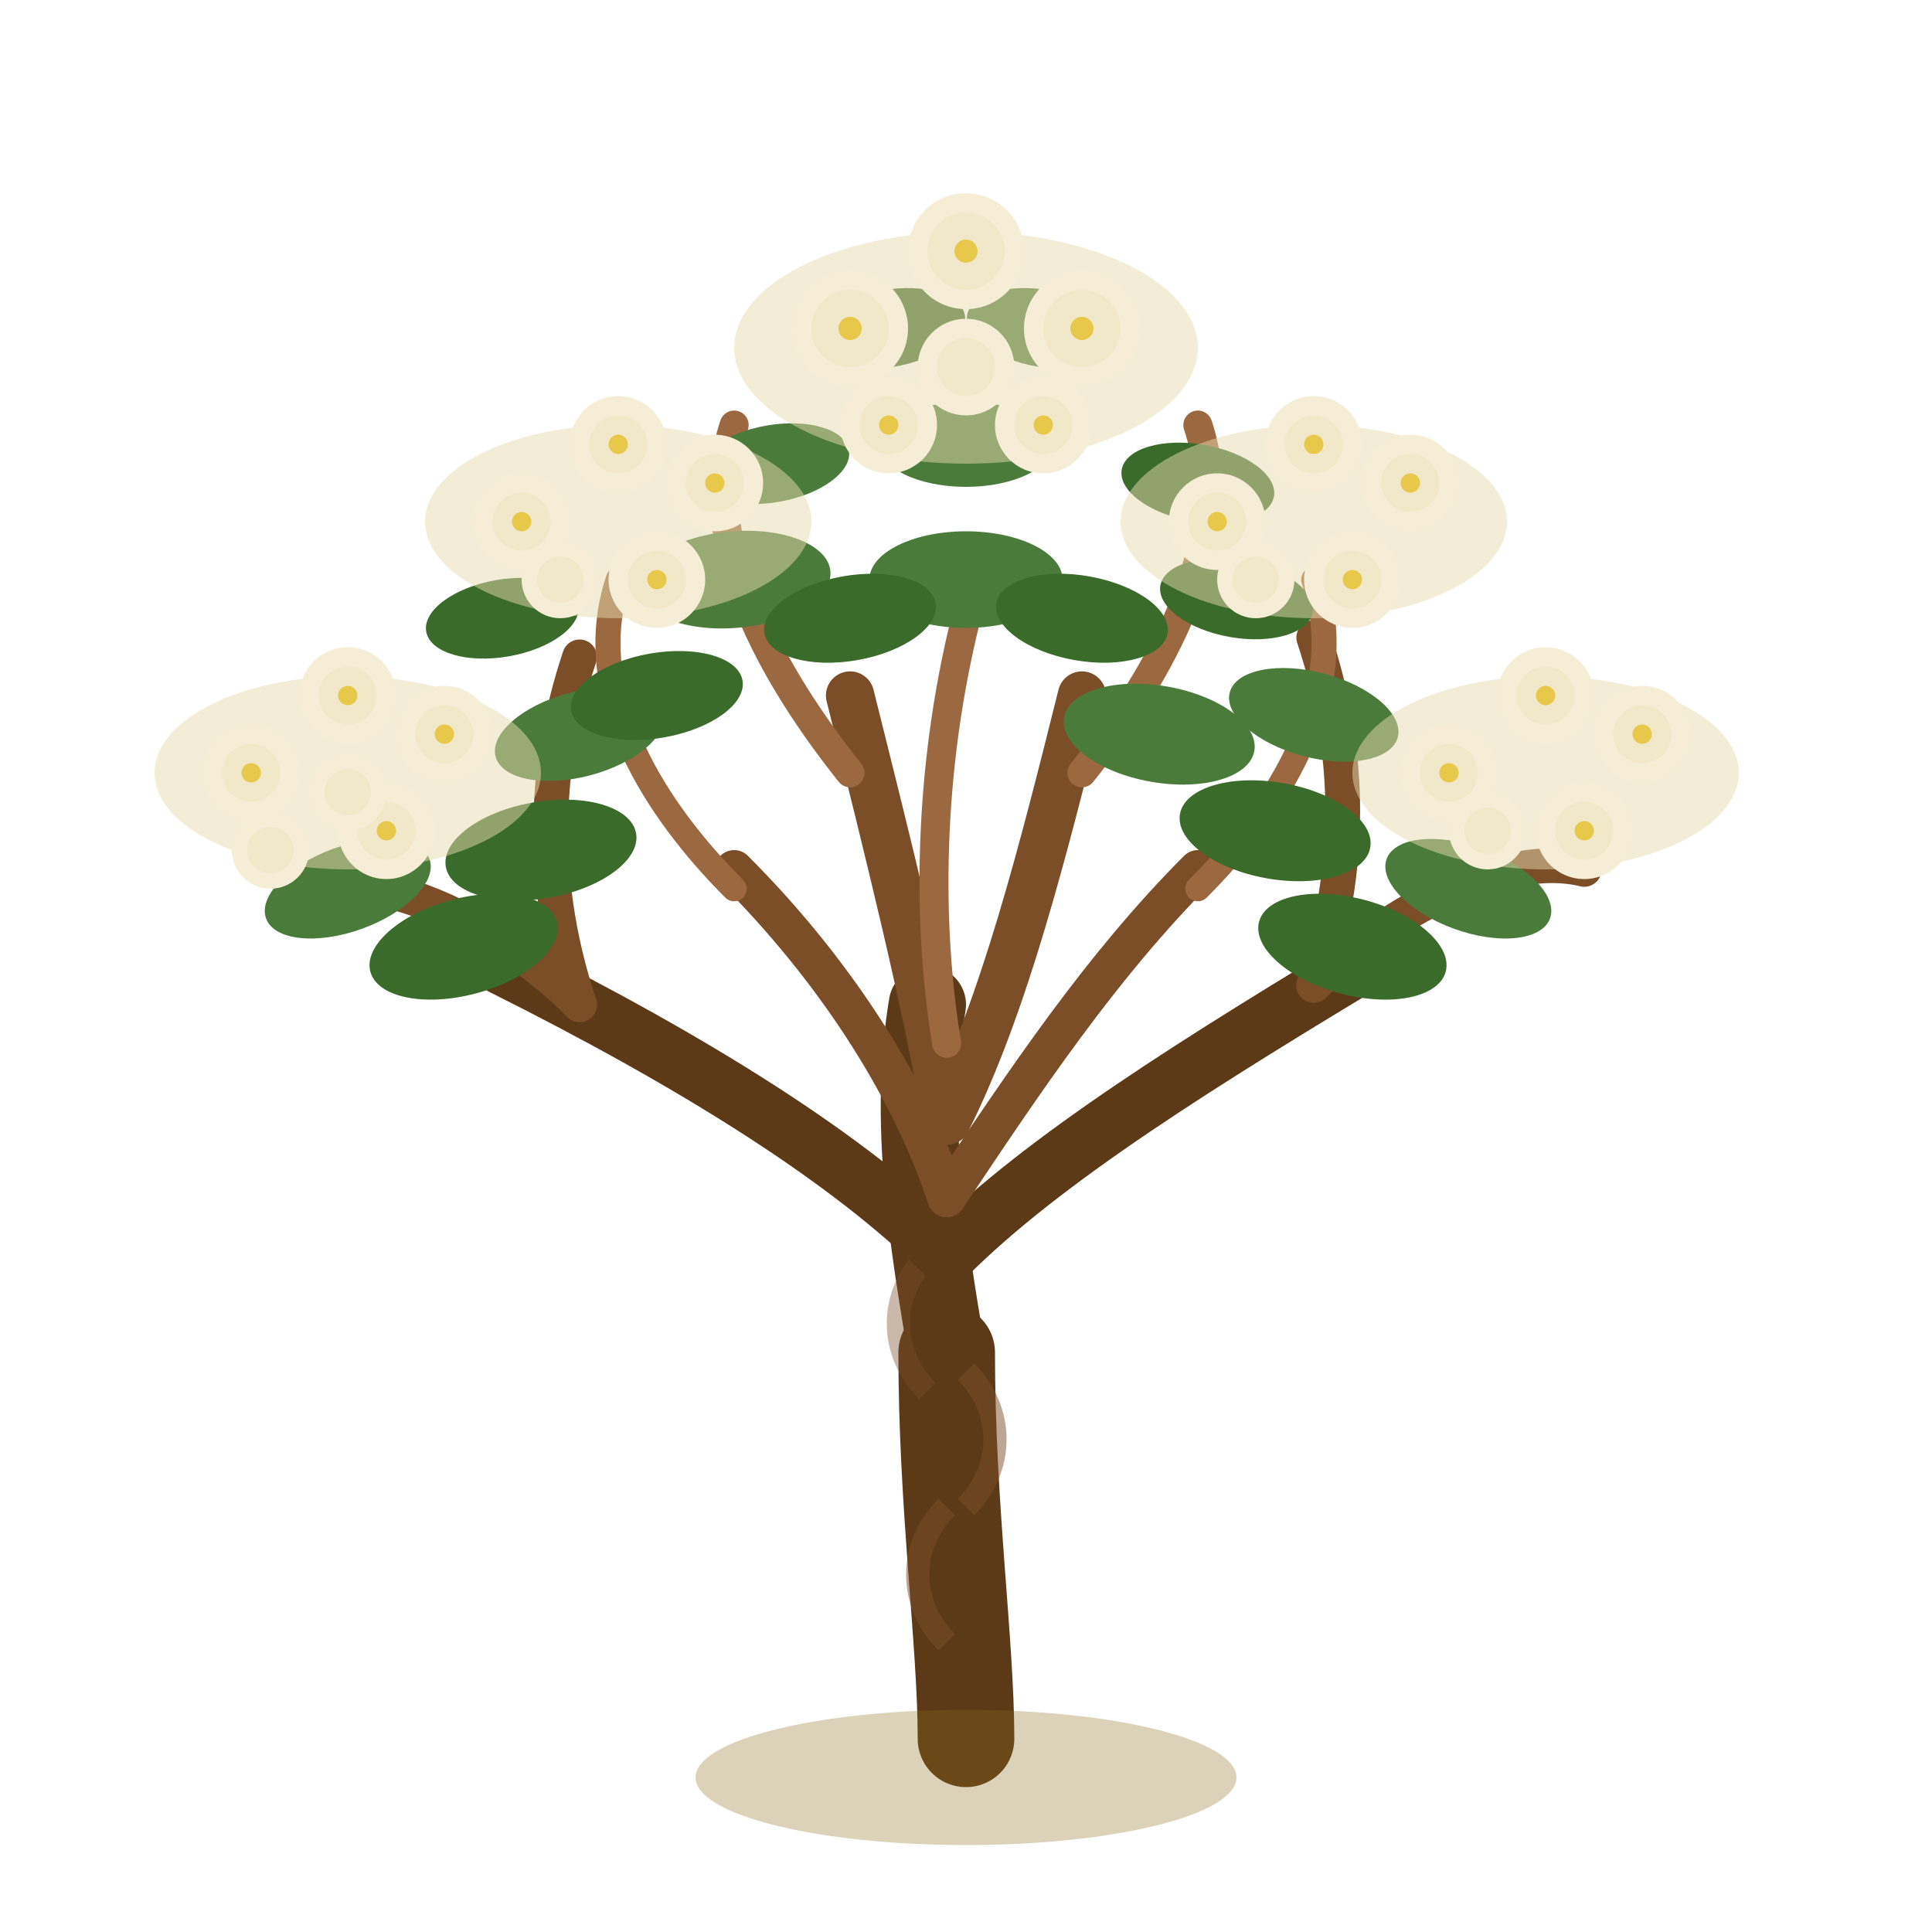
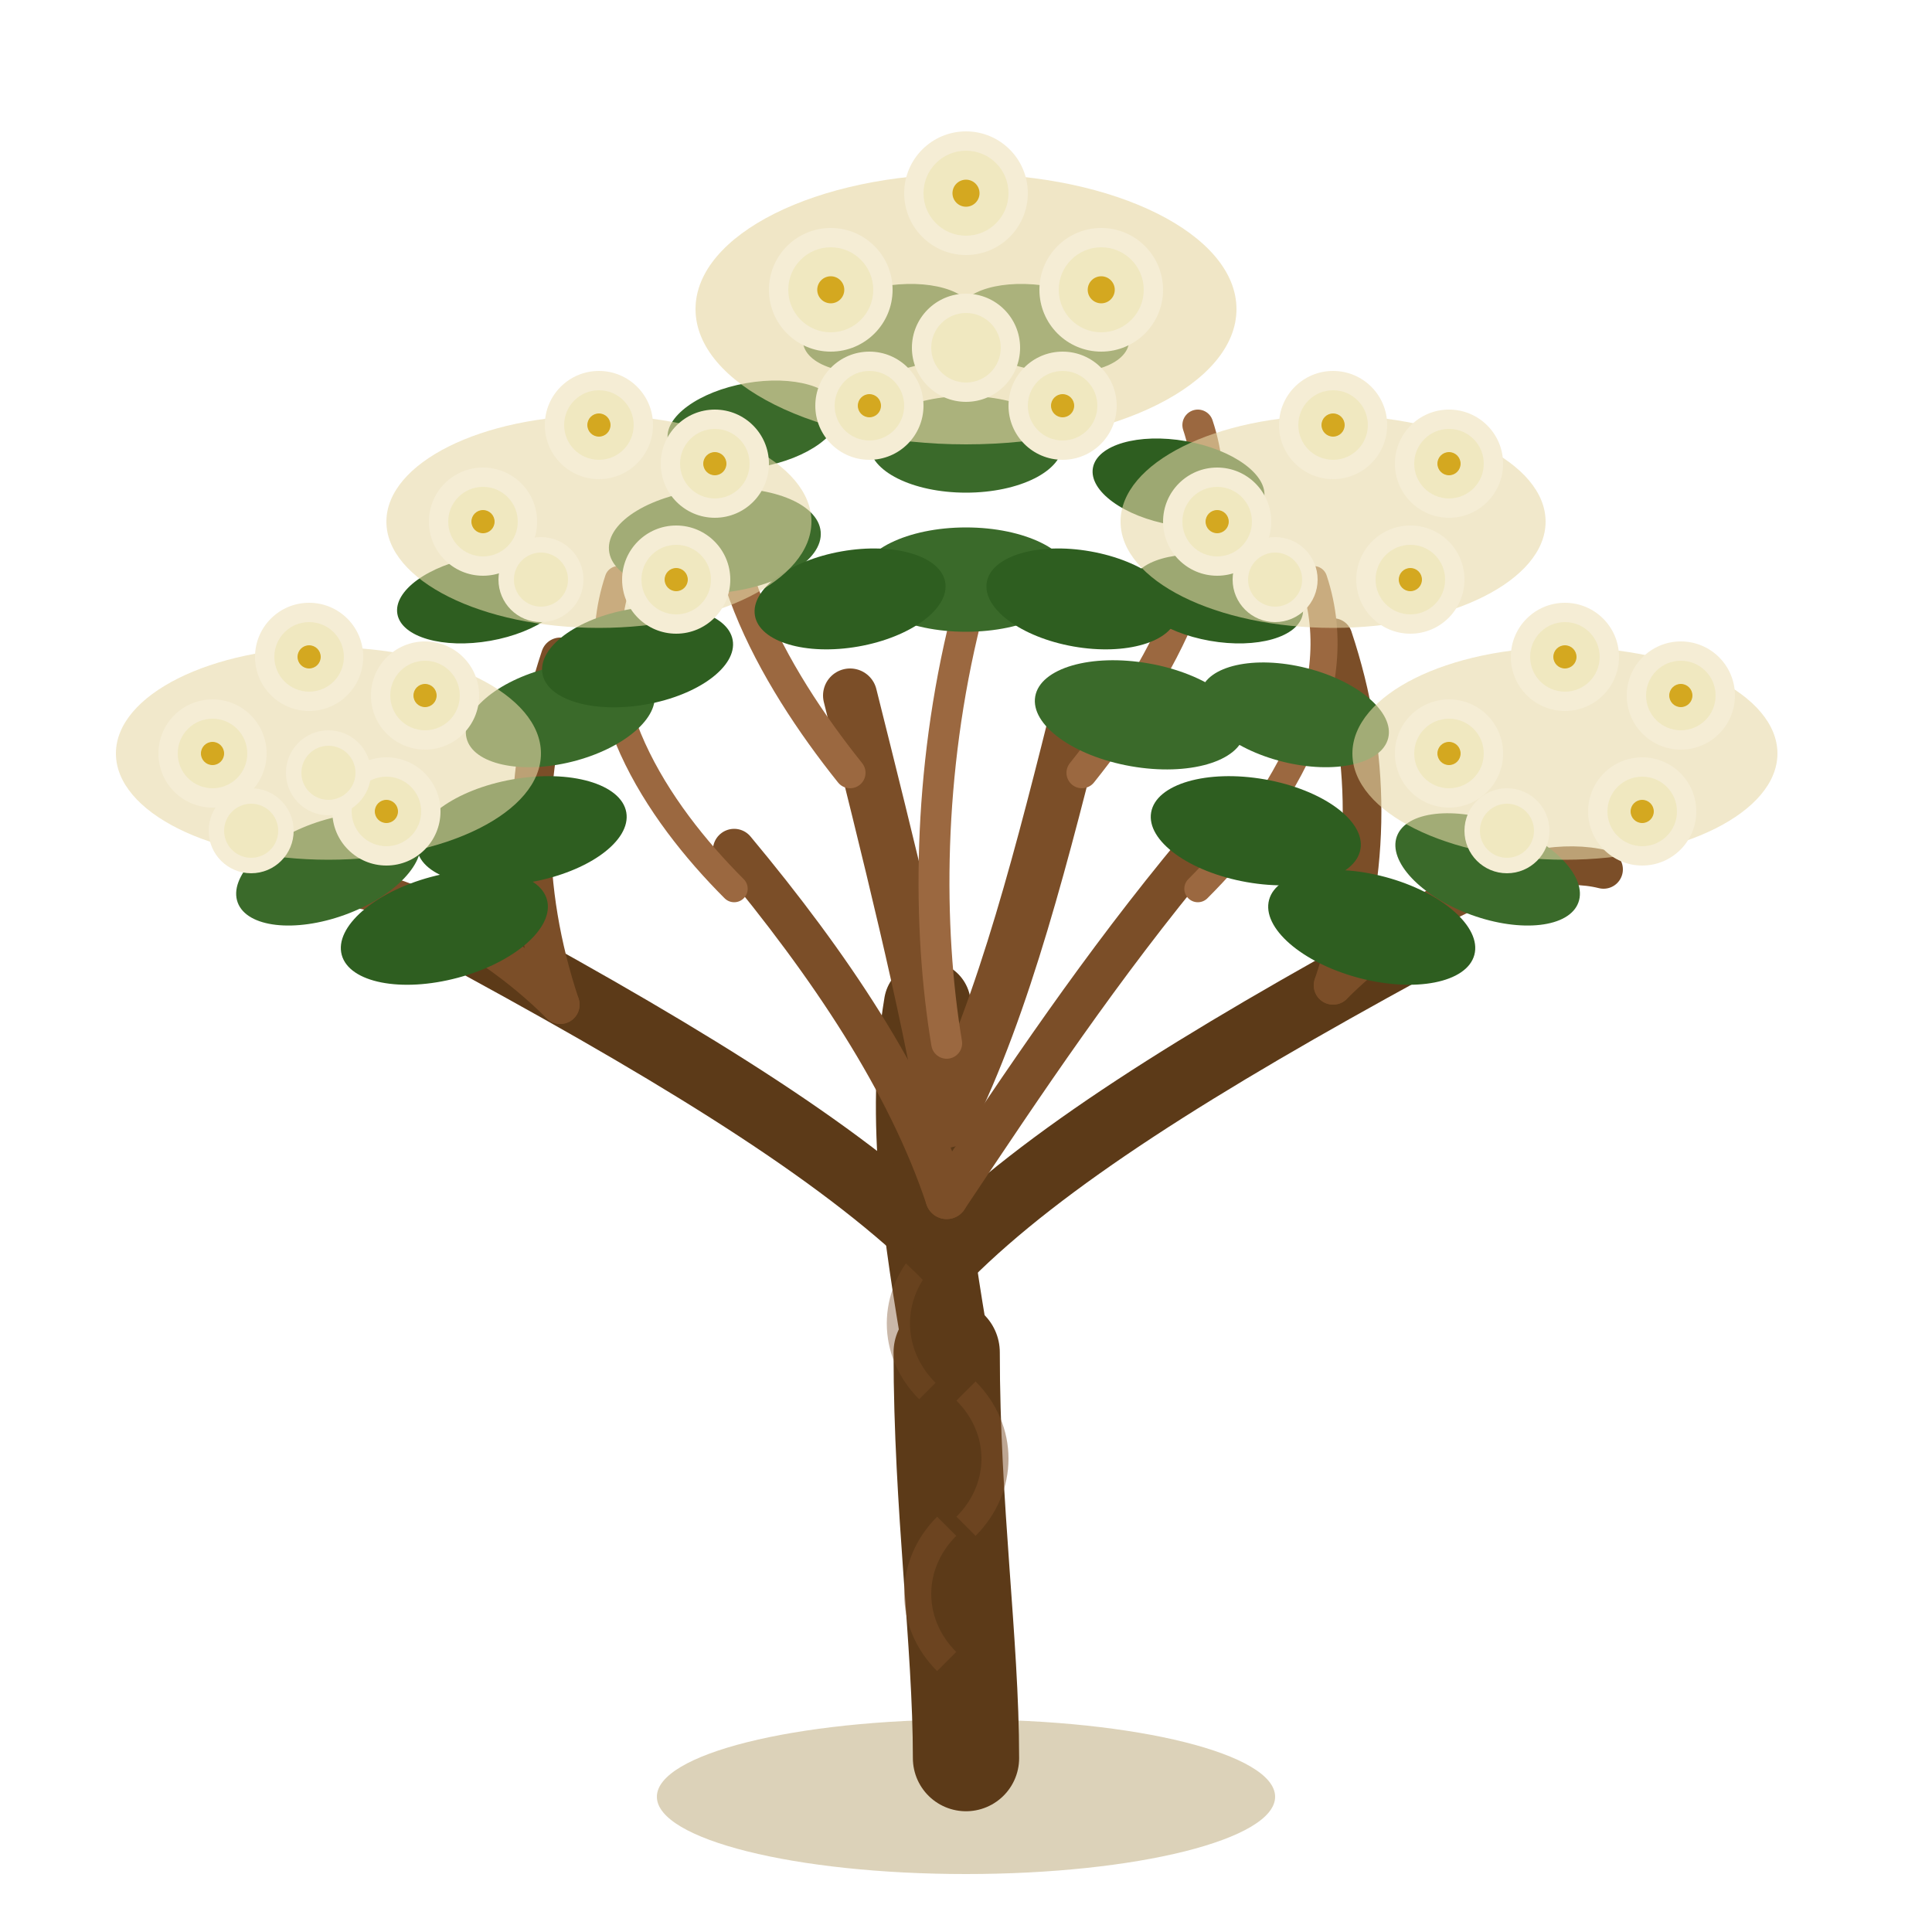
- <svg xmlns="http://www.w3.org/2000/svg" viewBox="0 0 100 100" fill="none">
-   <path d="M50 90 C50 85 49 78 49 70" stroke="#5C3A18" stroke-width="5" stroke-linecap="round" />
-   <path d="M49 70 C48 64 47 58 48 52" stroke="#5C3A18" stroke-width="4" stroke-linecap="round" />
-   <path d="M49 85 C47 83 47 80 49 78" stroke="#7B4E28" stroke-width="1.2" opacity="0.5" />
-   <path d="M50 78 C52 76 52 73 50 71" stroke="#7B4E28" stroke-width="1.2" opacity="0.5" />
-   <path d="M48 72 C46 70 46 67 48 65" stroke="#7B4E28" stroke-width="1.2" opacity="0.4" />
-   <path d="M49 65 C44 60 36 55 26 50" stroke="#5C3A18" stroke-width="3" stroke-linecap="round" />
-   <path d="M49 65 C54 60 62 55 72 49" stroke="#5C3A18" stroke-width="3" stroke-linecap="round" />
-   <path d="M49 58 C48 52 46 44 44 36" stroke="#7B4E28" stroke-width="2.5" stroke-linecap="round" />
-   <path d="M49 58 C52 52 54 44 56 36" stroke="#7B4E28" stroke-width="2.5" stroke-linecap="round" />
-   <path d="M49 62 C47 56 43 50 38 45" stroke="#7B4E28" stroke-width="2" stroke-linecap="round" />
-   <path d="M49 62 C53 56 57 50 62 45" stroke="#7B4E28" stroke-width="2" stroke-linecap="round" />
-   <path d="M30 52 C26 48 20 45 16 46" stroke="#7B4E28" stroke-width="1.8" stroke-linecap="round" />
-   <path d="M30 52 C28 46 28 40 30 34" stroke="#7B4E28" stroke-width="1.8" stroke-linecap="round" />
-   <path d="M68 51 C72 47 78 44 82 45" stroke="#7B4E28" stroke-width="1.8" stroke-linecap="round" />
-   <path d="M68 51 C70 45 70 39 68 33" stroke="#7B4E28" stroke-width="1.8" stroke-linecap="round" />
-   <path d="M44 40 C40 35 36 28 38 22" stroke="#9B6840" stroke-width="1.5" stroke-linecap="round" />
-   <path d="M56 40 C60 35 64 28 62 22" stroke="#9B6840" stroke-width="1.5" stroke-linecap="round" />
-   <path d="M49 54 C48 48 48 40 50 32" stroke="#9B6840" stroke-width="1.5" stroke-linecap="round" />
-   <path d="M38 46 C34 42 30 36 32 30" stroke="#9B6840" stroke-width="1.3" stroke-linecap="round" />
-   <path d="M62 46 C66 42 70 36 68 30" stroke="#9B6840" stroke-width="1.3" stroke-linecap="round" />
-   <ellipse cx="24" cy="49" rx="5" ry="2.5" fill="#3A6B2A" transform="rotate(-15,24,49)" />
-   <ellipse cx="18" cy="46" rx="4.5" ry="2.2" fill="#4A7B3A" transform="rotate(-20,18,46)" />
-   <ellipse cx="28" cy="44" rx="5" ry="2.5" fill="#3A6B2A" transform="rotate(-10,28,44)" />
-   <ellipse cx="30" cy="38" rx="4.5" ry="2.2" fill="#4A7B3A" transform="rotate(-15,30,38)" />
-   <ellipse cx="26" cy="32" rx="4" ry="2" fill="#3A6B2A" transform="rotate(-10,26,32)" />
-   <ellipse cx="38" cy="30" rx="5" ry="2.5" fill="#4A7B3A" transform="rotate(-5,38,30)" />
-   <ellipse cx="34" cy="36" rx="4.5" ry="2.2" fill="#3A6B2A" transform="rotate(-10,34,36)" />
-   <ellipse cx="40" cy="24" rx="4" ry="2" fill="#4A7B3A" transform="rotate(-10,40,24)" />
-   <ellipse cx="70" cy="49" rx="5" ry="2.5" fill="#3A6B2A" transform="rotate(15,70,49)" />
-   <ellipse cx="76" cy="46" rx="4.5" ry="2.2" fill="#4A7B3A" transform="rotate(20,76,46)" />
-   <ellipse cx="66" cy="43" rx="5" ry="2.5" fill="#3A6B2A" transform="rotate(10,66,43)" />
-   <ellipse cx="68" cy="37" rx="4.5" ry="2.2" fill="#4A7B3A" transform="rotate(15,68,37)" />
-   <ellipse cx="64" cy="31" rx="4" ry="2" fill="#3A6B2A" transform="rotate(10,64,31)" />
-   <ellipse cx="60" cy="38" rx="5" ry="2.5" fill="#4A7B3A" transform="rotate(10,60,38)" />
-   <ellipse cx="62" cy="25" rx="4" ry="2" fill="#3A6B2A" transform="rotate(10,62,25)" />
-   <ellipse cx="50" cy="30" rx="5" ry="2.5" fill="#4A7B3A" />
-   <ellipse cx="44" cy="32" rx="4.5" ry="2.2" fill="#3A6B2A" transform="rotate(-10,44,32)" />
-   <ellipse cx="56" cy="32" rx="4.5" ry="2.2" fill="#3A6B2A" transform="rotate(10,56,32)" />
-   <ellipse cx="50" cy="23" rx="4.5" ry="2.2" fill="#4A7B3A" />
-   <ellipse cx="46" cy="17" rx="4" ry="2" fill="#3A6B2A" transform="rotate(-10,46,17)" />
-   <ellipse cx="54" cy="17" rx="4" ry="2" fill="#4A7B3A" transform="rotate(10,54,17)" />
-   <ellipse cx="18" cy="40" rx="10" ry="5" fill="#E8D9B0" opacity="0.5" />
-   <circle cx="13" cy="40" r="2.5" fill="#F5EDD5" />
-   <circle cx="13" cy="40" r="1.5" fill="#F0E8C8" />
-   <circle cx="13" cy="40" r="0.5" fill="#E8C84A" />
-   <circle cx="18" cy="36" r="2.5" fill="#F5EDD5" />
-   <circle cx="18" cy="36" r="1.5" fill="#F0E8C8" />
-   <circle cx="18" cy="36" r="0.5" fill="#E8C84A" />
-   <circle cx="23" cy="38" r="2.5" fill="#F5EDD5" />
-   <circle cx="23" cy="38" r="1.5" fill="#F0E8C8" />
-   <circle cx="23" cy="38" r="0.5" fill="#E8C84A" />
-   <circle cx="20" cy="43" r="2.5" fill="#F5EDD5" />
-   <circle cx="20" cy="43" r="1.5" fill="#F0E8C8" />
-   <circle cx="20" cy="43" r="0.5" fill="#E8C84A" />
-   <circle cx="14" cy="44" r="2" fill="#F5EDD5" />
-   <circle cx="14" cy="44" r="1.2" fill="#F0E8C8" />
-   <circle cx="18" cy="41" r="2" fill="#F5EDD5" />
-   <circle cx="18" cy="41" r="1.2" fill="#F0E8C8" />
-   <ellipse cx="32" cy="27" rx="10" ry="5" fill="#E8D9B0" opacity="0.5" />
-   <circle cx="27" cy="27" r="2.5" fill="#F5EDD5" />
-   <circle cx="27" cy="27" r="1.5" fill="#F0E8C8" />
-   <circle cx="27" cy="27" r="0.5" fill="#E8C84A" />
-   <circle cx="32" cy="23" r="2.5" fill="#F5EDD5" />
-   <circle cx="32" cy="23" r="1.5" fill="#F0E8C8" />
-   <circle cx="32" cy="23" r="0.5" fill="#E8C84A" />
-   <circle cx="37" cy="25" r="2.5" fill="#F5EDD5" />
-   <circle cx="37" cy="25" r="1.5" fill="#F0E8C8" />
-   <circle cx="37" cy="25" r="0.5" fill="#E8C84A" />
-   <circle cx="34" cy="30" r="2.5" fill="#F5EDD5" />
-   <circle cx="34" cy="30" r="1.5" fill="#F0E8C8" />
-   <circle cx="34" cy="30" r="0.5" fill="#E8C84A" />
-   <circle cx="29" cy="30" r="2" fill="#F5EDD5" />
-   <circle cx="29" cy="30" r="1.2" fill="#F0E8C8" />
-   <ellipse cx="50" cy="18" rx="12" ry="6" fill="#E8D9B0" opacity="0.5" />
-   <circle cx="44" cy="17" r="3" fill="#F5EDD5" />
-   <circle cx="44" cy="17" r="2" fill="#F0E8C8" />
-   <circle cx="44" cy="17" r="0.6" fill="#E8C84A" />
-   <circle cx="50" cy="13" r="3" fill="#F5EDD5" />
-   <circle cx="50" cy="13" r="2" fill="#F0E8C8" />
-   <circle cx="50" cy="13" r="0.6" fill="#E8C84A" />
-   <circle cx="56" cy="17" r="3" fill="#F5EDD5" />
-   <circle cx="56" cy="17" r="2" fill="#F0E8C8" />
-   <circle cx="56" cy="17" r="0.6" fill="#E8C84A" />
-   <circle cx="54" cy="22" r="2.5" fill="#F5EDD5" />
-   <circle cx="54" cy="22" r="1.5" fill="#F0E8C8" />
-   <circle cx="54" cy="22" r="0.5" fill="#E8C84A" />
-   <circle cx="46" cy="22" r="2.5" fill="#F5EDD5" />
-   <circle cx="46" cy="22" r="1.5" fill="#F0E8C8" />
-   <circle cx="46" cy="22" r="0.5" fill="#E8C84A" />
-   <circle cx="50" cy="19" r="2.5" fill="#F5EDD5" />
-   <circle cx="50" cy="19" r="1.5" fill="#F0E8C8" />
-   <ellipse cx="68" cy="27" rx="10" ry="5" fill="#E8D9B0" opacity="0.5" />
-   <circle cx="63" cy="27" r="2.5" fill="#F5EDD5" />
-   <circle cx="63" cy="27" r="1.5" fill="#F0E8C8" />
-   <circle cx="63" cy="27" r="0.5" fill="#E8C84A" />
-   <circle cx="68" cy="23" r="2.5" fill="#F5EDD5" />
-   <circle cx="68" cy="23" r="1.5" fill="#F0E8C8" />
-   <circle cx="68" cy="23" r="0.5" fill="#E8C84A" />
-   <circle cx="73" cy="25" r="2.5" fill="#F5EDD5" />
-   <circle cx="73" cy="25" r="1.5" fill="#F0E8C8" />
-   <circle cx="73" cy="25" r="0.5" fill="#E8C84A" />
-   <circle cx="70" cy="30" r="2.5" fill="#F5EDD5" />
-   <circle cx="70" cy="30" r="1.5" fill="#F0E8C8" />
-   <circle cx="70" cy="30" r="0.5" fill="#E8C84A" />
-   <circle cx="65" cy="30" r="2" fill="#F5EDD5" />
-   <circle cx="65" cy="30" r="1.2" fill="#F0E8C8" />
-   <ellipse cx="80" cy="40" rx="10" ry="5" fill="#E8D9B0" opacity="0.5" />
-   <circle cx="75" cy="40" r="2.5" fill="#F5EDD5" />
-   <circle cx="75" cy="40" r="1.5" fill="#F0E8C8" />
-   <circle cx="75" cy="40" r="0.5" fill="#E8C84A" />
-   <circle cx="80" cy="36" r="2.5" fill="#F5EDD5" />
-   <circle cx="80" cy="36" r="1.5" fill="#F0E8C8" />
-   <circle cx="80" cy="36" r="0.5" fill="#E8C84A" />
-   <circle cx="85" cy="38" r="2.5" fill="#F5EDD5" />
-   <circle cx="85" cy="38" r="1.5" fill="#F0E8C8" />
-   <circle cx="85" cy="38" r="0.5" fill="#E8C84A" />
-   <circle cx="82" cy="43" r="2.5" fill="#F5EDD5" />
-   <circle cx="82" cy="43" r="1.5" fill="#F0E8C8" />
-   <circle cx="82" cy="43" r="0.5" fill="#E8C84A" />
-   <circle cx="77" cy="43" r="2" fill="#F5EDD5" />
-   <circle cx="77" cy="43" r="1.2" fill="#F0E8C8" />
-   <ellipse cx="50" cy="92" rx="14" ry="3.5" fill="#8B6914" opacity="0.3" />
+ <svg xmlns="http://www.w3.org/2000/svg" viewBox="0 0 100 100">
+   <ellipse cx="50" cy="93" rx="16" ry="4" fill="#8B6914" opacity="0.3" />
+   <path d="M50 91 C50 85 49 78 49 70" stroke="#5C3A18" stroke-width="5.5" stroke-linecap="round" fill="none" />
+   <path d="M49 70 C48 64 47 58 48 52" stroke="#5C3A18" stroke-width="4.5" stroke-linecap="round" fill="none" />
+   <path d="M49 86 C47 84 47 81 49 79" stroke="#7B4E28" stroke-width="1.4" opacity="0.5" fill="none" />
+   <path d="M50 79 C52 77 52 74 50 72" stroke="#7B4E28" stroke-width="1.4" opacity="0.5" fill="none" />
+   <path d="M48 72 C46 70 46 67 48 65" stroke="#7B4E28" stroke-width="1.2" opacity="0.4" fill="none" />
+   <path d="M49 65 C44 60 36 55 25 49" stroke="#5C3A18" stroke-width="3.5" stroke-linecap="round" fill="none" />
+   <path d="M49 65 C54 60 62 55 73 49" stroke="#5C3A18" stroke-width="3.5" stroke-linecap="round" fill="none" />
+   <path d="M49 58 C48 52 46 44 44 36" stroke="#7B4E28" stroke-width="2.8" stroke-linecap="round" fill="none" />
+   <path d="M49 58 C52 52 54 44 56 36" stroke="#7B4E28" stroke-width="2.8" stroke-linecap="round" fill="none" />
+   <path d="M49 62 C47 56 43 50 38 44" stroke="#7B4E28" stroke-width="2.2" stroke-linecap="round" fill="none" />
+   <path d="M49 62 C53 56 57 50 62 44" stroke="#7B4E28" stroke-width="2.2" stroke-linecap="round" fill="none" />
+   <path d="M29 52 C25 48 19 45 15 46" stroke="#7B4E28" stroke-width="2" stroke-linecap="round" fill="none" />
+   <path d="M29 52 C27 46 27 40 29 34" stroke="#7B4E28" stroke-width="2" stroke-linecap="round" fill="none" />
+   <path d="M69 51 C73 47 79 44 83 45" stroke="#7B4E28" stroke-width="2" stroke-linecap="round" fill="none" />
+   <path d="M69 51 C71 45 71 39 69 33" stroke="#7B4E28" stroke-width="2" stroke-linecap="round" fill="none" />
+   <path d="M44 40 C40 35 36 28 38 22" stroke="#9B6840" stroke-width="1.6" stroke-linecap="round" fill="none" />
+   <path d="M56 40 C60 35 64 28 62 22" stroke="#9B6840" stroke-width="1.6" stroke-linecap="round" fill="none" />
+   <path d="M49 54 C48 48 48 40 50 32" stroke="#9B6840" stroke-width="1.6" stroke-linecap="round" fill="none" />
+   <path d="M38 46 C34 42 30 36 32 30" stroke="#9B6840" stroke-width="1.4" stroke-linecap="round" fill="none" />
+   <path d="M62 46 C66 42 70 36 68 30" stroke="#9B6840" stroke-width="1.4" stroke-linecap="round" fill="none" />
+   <ellipse cx="23" cy="48" rx="5.5" ry="2.7" fill="#2E5E20" transform="rotate(-15,23,48)" />
+   <ellipse cx="17" cy="45" rx="5" ry="2.5" fill="#3A6A2A" transform="rotate(-20,17,45)" />
+   <ellipse cx="27" cy="43" rx="5.5" ry="2.7" fill="#2E5E20" transform="rotate(-10,27,43)" />
+   <ellipse cx="29" cy="37" rx="5" ry="2.5" fill="#3A6A2A" transform="rotate(-14,29,37)" />
+   <ellipse cx="25" cy="31" rx="4.5" ry="2.2" fill="#2E5E20" transform="rotate(-10,25,31)" />
+   <ellipse cx="37" cy="28" rx="5.5" ry="2.7" fill="#3A6A2A" transform="rotate(-5,37,28)" />
+   <ellipse cx="33" cy="34" rx="5" ry="2.5" fill="#2E5E20" transform="rotate(-10,33,34)" />
+   <ellipse cx="39" cy="22" rx="4.5" ry="2.2" fill="#3A6A2A" transform="rotate(-10,39,22)" />
+   <ellipse cx="71" cy="48" rx="5.5" ry="2.7" fill="#2E5E20" transform="rotate(15,71,48)" />
+   <ellipse cx="77" cy="45" rx="5" ry="2.5" fill="#3A6A2A" transform="rotate(20,77,45)" />
+   <ellipse cx="65" cy="43" rx="5.5" ry="2.7" fill="#2E5E20" transform="rotate(10,65,43)" />
+   <ellipse cx="67" cy="37" rx="5" ry="2.5" fill="#3A6A2A" transform="rotate(14,67,37)" />
+   <ellipse cx="63" cy="31" rx="4.5" ry="2.2" fill="#2E5E20" transform="rotate(10,63,31)" />
+   <ellipse cx="59" cy="37" rx="5.5" ry="2.7" fill="#3A6A2A" transform="rotate(10,59,37)" />
+   <ellipse cx="61" cy="25" rx="4.5" ry="2.2" fill="#2E5E20" transform="rotate(10,61,25)" />
+   <ellipse cx="50" cy="30" rx="5.5" ry="2.7" fill="#3A6A2A" />
+   <ellipse cx="44" cy="31" rx="5" ry="2.5" fill="#2E5E20" transform="rotate(-10,44,31)" />
+   <ellipse cx="56" cy="31" rx="5" ry="2.5" fill="#2E5E20" transform="rotate(10,56,31)" />
+   <ellipse cx="50" cy="23" rx="5" ry="2.5" fill="#3A6A2A" />
+   <ellipse cx="46" cy="17" rx="4.5" ry="2.2" fill="#2E5E20" transform="rotate(-10,46,17)" />
+   <ellipse cx="54" cy="17" rx="4.5" ry="2.2" fill="#3A6A2A" transform="rotate(10,54,17)" />
+   <ellipse cx="17" cy="39" rx="11" ry="5.5" fill="#E8D9A8" opacity="0.6" />
+   <circle cx="11" cy="39" r="2.8" fill="#F5EDD5" />
+   <circle cx="11" cy="39" r="1.8" fill="#F0E8C0" />
+   <circle cx="11" cy="39" r="0.6" fill="#D4A820" />
+   <circle cx="16" cy="34" r="2.8" fill="#F5EDD5" />
+   <circle cx="16" cy="34" r="1.8" fill="#F0E8C0" />
+   <circle cx="16" cy="34" r="0.6" fill="#D4A820" />
+   <circle cx="22" cy="36" r="2.8" fill="#F5EDD5" />
+   <circle cx="22" cy="36" r="1.8" fill="#F0E8C0" />
+   <circle cx="22" cy="36" r="0.6" fill="#D4A820" />
+   <circle cx="20" cy="42" r="2.8" fill="#F5EDD5" />
+   <circle cx="20" cy="42" r="1.8" fill="#F0E8C0" />
+   <circle cx="20" cy="42" r="0.6" fill="#D4A820" />
+   <circle cx="13" cy="43" r="2.2" fill="#F5EDD5" />
+   <circle cx="13" cy="43" r="1.4" fill="#F0E8C0" />
+   <circle cx="17" cy="40" r="2.2" fill="#F5EDD5" />
+   <circle cx="17" cy="40" r="1.4" fill="#F0E8C0" />
+   <ellipse cx="31" cy="27" rx="11" ry="5.5" fill="#E8D9A8" opacity="0.6" />
+   <circle cx="25" cy="27" r="2.8" fill="#F5EDD5" />
+   <circle cx="25" cy="27" r="1.8" fill="#F0E8C0" />
+   <circle cx="25" cy="27" r="0.6" fill="#D4A820" />
+   <circle cx="31" cy="22" r="2.8" fill="#F5EDD5" />
+   <circle cx="31" cy="22" r="1.8" fill="#F0E8C0" />
+   <circle cx="31" cy="22" r="0.6" fill="#D4A820" />
+   <circle cx="37" cy="24" r="2.8" fill="#F5EDD5" />
+   <circle cx="37" cy="24" r="1.8" fill="#F0E8C0" />
+   <circle cx="37" cy="24" r="0.6" fill="#D4A820" />
+   <circle cx="35" cy="30" r="2.8" fill="#F5EDD5" />
+   <circle cx="35" cy="30" r="1.8" fill="#F0E8C0" />
+   <circle cx="35" cy="30" r="0.6" fill="#D4A820" />
+   <circle cx="28" cy="30" r="2.2" fill="#F5EDD5" />
+   <circle cx="28" cy="30" r="1.4" fill="#F0E8C0" />
+   <ellipse cx="50" cy="16" rx="14" ry="7" fill="#E8D9A8" opacity="0.65" />
+   <circle cx="43" cy="15" r="3.2" fill="#F5EDD5" />
+   <circle cx="43" cy="15" r="2.2" fill="#F0E8C0" />
+   <circle cx="43" cy="15" r="0.7" fill="#D4A820" />
+   <circle cx="50" cy="10" r="3.2" fill="#F5EDD5" />
+   <circle cx="50" cy="10" r="2.2" fill="#F0E8C0" />
+   <circle cx="50" cy="10" r="0.7" fill="#D4A820" />
+   <circle cx="57" cy="15" r="3.2" fill="#F5EDD5" />
+   <circle cx="57" cy="15" r="2.2" fill="#F0E8C0" />
+   <circle cx="57" cy="15" r="0.7" fill="#D4A820" />
+   <circle cx="55" cy="21" r="2.8" fill="#F5EDD5" />
+   <circle cx="55" cy="21" r="1.8" fill="#F0E8C0" />
+   <circle cx="55" cy="21" r="0.6" fill="#D4A820" />
+   <circle cx="45" cy="21" r="2.8" fill="#F5EDD5" />
+   <circle cx="45" cy="21" r="1.8" fill="#F0E8C0" />
+   <circle cx="45" cy="21" r="0.6" fill="#D4A820" />
+   <circle cx="50" cy="18" r="2.8" fill="#F5EDD5" />
+   <circle cx="50" cy="18" r="1.8" fill="#F0E8C0" />
+   <ellipse cx="69" cy="27" rx="11" ry="5.5" fill="#E8D9A8" opacity="0.6" />
+   <circle cx="63" cy="27" r="2.8" fill="#F5EDD5" />
+   <circle cx="63" cy="27" r="1.8" fill="#F0E8C0" />
+   <circle cx="63" cy="27" r="0.6" fill="#D4A820" />
+   <circle cx="69" cy="22" r="2.8" fill="#F5EDD5" />
+   <circle cx="69" cy="22" r="1.8" fill="#F0E8C0" />
+   <circle cx="69" cy="22" r="0.6" fill="#D4A820" />
+   <circle cx="75" cy="24" r="2.8" fill="#F5EDD5" />
+   <circle cx="75" cy="24" r="1.8" fill="#F0E8C0" />
+   <circle cx="75" cy="24" r="0.6" fill="#D4A820" />
+   <circle cx="73" cy="30" r="2.8" fill="#F5EDD5" />
+   <circle cx="73" cy="30" r="1.8" fill="#F0E8C0" />
+   <circle cx="73" cy="30" r="0.6" fill="#D4A820" />
+   <circle cx="66" cy="30" r="2.2" fill="#F5EDD5" />
+   <circle cx="66" cy="30" r="1.4" fill="#F0E8C0" />
+   <ellipse cx="81" cy="39" rx="11" ry="5.5" fill="#E8D9A8" opacity="0.6" />
+   <circle cx="75" cy="39" r="2.8" fill="#F5EDD5" />
+   <circle cx="75" cy="39" r="1.8" fill="#F0E8C0" />
+   <circle cx="75" cy="39" r="0.6" fill="#D4A820" />
+   <circle cx="81" cy="34" r="2.8" fill="#F5EDD5" />
+   <circle cx="81" cy="34" r="1.8" fill="#F0E8C0" />
+   <circle cx="81" cy="34" r="0.6" fill="#D4A820" />
+   <circle cx="87" cy="36" r="2.8" fill="#F5EDD5" />
+   <circle cx="87" cy="36" r="1.8" fill="#F0E8C0" />
+   <circle cx="87" cy="36" r="0.6" fill="#D4A820" />
+   <circle cx="85" cy="42" r="2.8" fill="#F5EDD5" />
+   <circle cx="85" cy="42" r="1.8" fill="#F0E8C0" />
+   <circle cx="85" cy="42" r="0.6" fill="#D4A820" />
+   <circle cx="78" cy="43" r="2.2" fill="#F5EDD5" />
+   <circle cx="78" cy="43" r="1.4" fill="#F0E8C0" />
</svg>
